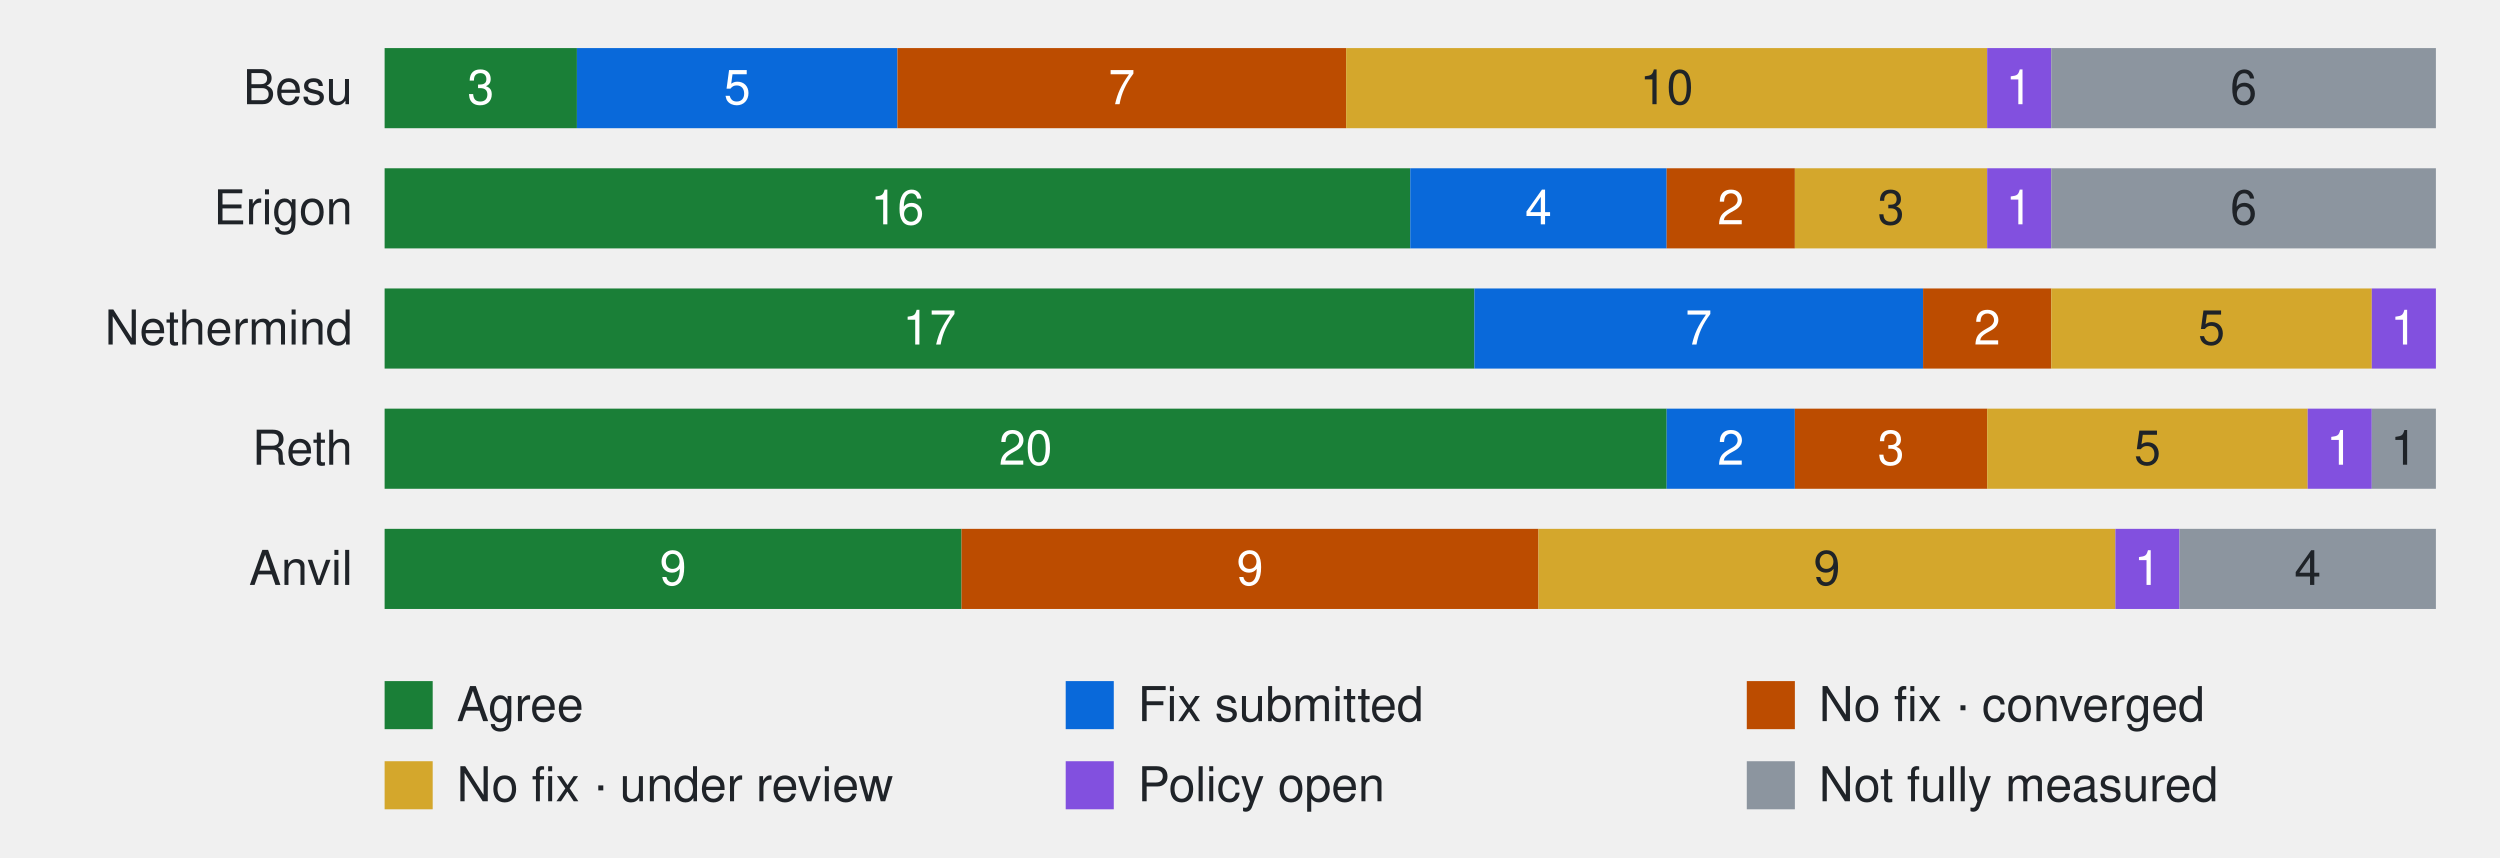
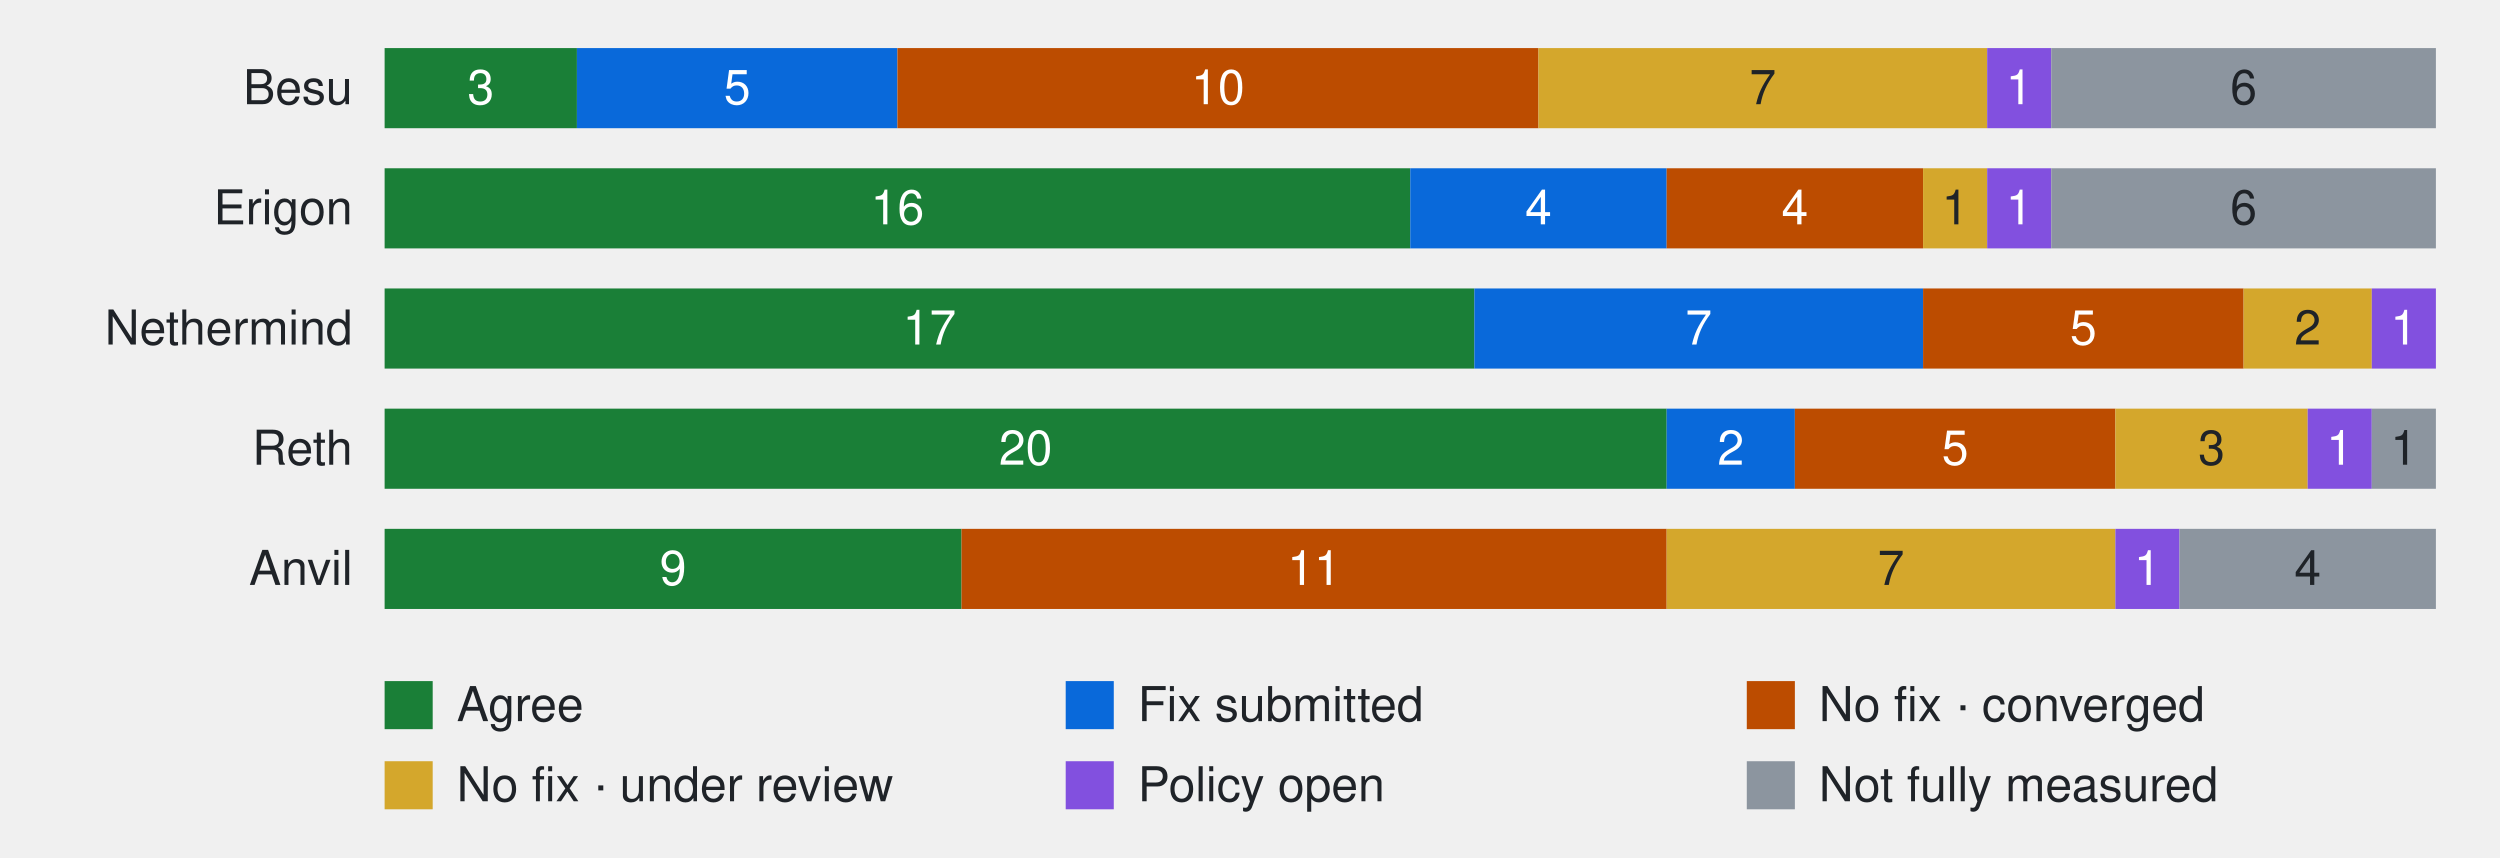
<svg xmlns="http://www.w3.org/2000/svg" width="624" height="214" viewBox="0 0 624 214" role="img" aria-labelledby="title">
  <style>text{font-family:-apple-system,BlinkMacSystemFont,"Segoe UI",Helvetica,Arial,sans-serif;font-size:12px}.label{fill:#1f2328}@media (prefers-color-scheme:dark){.label{fill:#e6edf3}}</style>
  <text class="label" x="88" y="26" text-anchor="end">Besu</text>
  <rect x="96" y="12" width="48" height="20" fill="#1a7f37" />
  <text x="120" y="26" text-anchor="middle" fill="#ffffff">3</text>
  <rect x="144" y="12" width="80" height="20" fill="#0969da" />
  <text x="184" y="26" text-anchor="middle" fill="#ffffff">5</text>
-   <rect x="224" y="12" width="112" height="20" fill="#bc4c00" />
-   <text x="280" y="26" text-anchor="middle" fill="#ffffff">7</text>
-   <rect x="336" y="12" width="160" height="20" fill="#d4a72c" />
-   <text x="416" y="26" text-anchor="middle" fill="#1f2328">10</text>
+   <rect x="224" y="12" width="160" height="20" fill="#bc4c00" />
+   <text x="304" y="26" text-anchor="middle" fill="#ffffff">10</text>
+   <rect x="384" y="12" width="112" height="20" fill="#d4a72c" />
+   <text x="440" y="26" text-anchor="middle" fill="#1f2328">7</text>
  <rect x="496" y="12" width="16" height="20" fill="#8250df" />
  <text x="504" y="26" text-anchor="middle" fill="#ffffff">1</text>
  <rect x="512" y="12" width="96" height="20" fill="#8c959f" />
  <text x="560" y="26" text-anchor="middle" fill="#1f2328">6</text>
  <text class="label" x="88" y="56" text-anchor="end">Erigon</text>
  <rect x="96" y="42" width="256" height="20" fill="#1a7f37" />
  <text x="224" y="56" text-anchor="middle" fill="#ffffff">16</text>
  <rect x="352" y="42" width="64" height="20" fill="#0969da" />
  <text x="384" y="56" text-anchor="middle" fill="#ffffff">4</text>
-   <rect x="416" y="42" width="32" height="20" fill="#bc4c00" />
-   <text x="432" y="56" text-anchor="middle" fill="#ffffff">2</text>
-   <rect x="448" y="42" width="48" height="20" fill="#d4a72c" />
-   <text x="472" y="56" text-anchor="middle" fill="#1f2328">3</text>
+   <rect x="416" y="42" width="64" height="20" fill="#bc4c00" />
+   <text x="448" y="56" text-anchor="middle" fill="#ffffff">4</text>
+   <rect x="480" y="42" width="16" height="20" fill="#d4a72c" />
+   <text x="488" y="56" text-anchor="middle" fill="#1f2328">1</text>
  <rect x="496" y="42" width="16" height="20" fill="#8250df" />
  <text x="504" y="56" text-anchor="middle" fill="#ffffff">1</text>
  <rect x="512" y="42" width="96" height="20" fill="#8c959f" />
  <text x="560" y="56" text-anchor="middle" fill="#1f2328">6</text>
  <text class="label" x="88" y="86" text-anchor="end">Nethermind</text>
  <rect x="96" y="72" width="272" height="20" fill="#1a7f37" />
  <text x="232" y="86" text-anchor="middle" fill="#ffffff">17</text>
  <rect x="368" y="72" width="112" height="20" fill="#0969da" />
  <text x="424" y="86" text-anchor="middle" fill="#ffffff">7</text>
-   <rect x="480" y="72" width="32" height="20" fill="#bc4c00" />
-   <text x="496" y="86" text-anchor="middle" fill="#ffffff">2</text>
-   <rect x="512" y="72" width="80" height="20" fill="#d4a72c" />
-   <text x="552" y="86" text-anchor="middle" fill="#1f2328">5</text>
+   <rect x="480" y="72" width="80" height="20" fill="#bc4c00" />
+   <text x="520" y="86" text-anchor="middle" fill="#ffffff">5</text>
+   <rect x="560" y="72" width="32" height="20" fill="#d4a72c" />
+   <text x="576" y="86" text-anchor="middle" fill="#1f2328">2</text>
  <rect x="592" y="72" width="16" height="20" fill="#8250df" />
  <text x="600" y="86" text-anchor="middle" fill="#ffffff">1</text>
  <text class="label" x="88" y="116" text-anchor="end">Reth</text>
  <rect x="96" y="102" width="320" height="20" fill="#1a7f37" />
  <text x="256" y="116" text-anchor="middle" fill="#ffffff">20</text>
  <rect x="416" y="102" width="32" height="20" fill="#0969da" />
  <text x="432" y="116" text-anchor="middle" fill="#ffffff">2</text>
-   <rect x="448" y="102" width="48" height="20" fill="#bc4c00" />
-   <text x="472" y="116" text-anchor="middle" fill="#ffffff">3</text>
-   <rect x="496" y="102" width="80" height="20" fill="#d4a72c" />
-   <text x="536" y="116" text-anchor="middle" fill="#1f2328">5</text>
+   <rect x="448" y="102" width="80" height="20" fill="#bc4c00" />
+   <text x="488" y="116" text-anchor="middle" fill="#ffffff">5</text>
+   <rect x="528" y="102" width="48" height="20" fill="#d4a72c" />
+   <text x="552" y="116" text-anchor="middle" fill="#1f2328">3</text>
  <rect x="576" y="102" width="16" height="20" fill="#8250df" />
  <text x="584" y="116" text-anchor="middle" fill="#ffffff">1</text>
  <rect x="592" y="102" width="16" height="20" fill="#8c959f" />
  <text x="600" y="116" text-anchor="middle" fill="#1f2328">1</text>
  <text class="label" x="88" y="146" text-anchor="end">Anvil</text>
  <rect x="96" y="132" width="144" height="20" fill="#1a7f37" />
  <text x="168" y="146" text-anchor="middle" fill="#ffffff">9</text>
-   <rect x="240" y="132" width="144" height="20" fill="#bc4c00" />
-   <text x="312" y="146" text-anchor="middle" fill="#ffffff">9</text>
-   <rect x="384" y="132" width="144" height="20" fill="#d4a72c" />
-   <text x="456" y="146" text-anchor="middle" fill="#1f2328">9</text>
+   <rect x="240" y="132" width="176" height="20" fill="#bc4c00" />
+   <text x="328" y="146" text-anchor="middle" fill="#ffffff">11</text>
+   <rect x="416" y="132" width="112" height="20" fill="#d4a72c" />
+   <text x="472" y="146" text-anchor="middle" fill="#1f2328">7</text>
  <rect x="528" y="132" width="16" height="20" fill="#8250df" />
  <text x="536" y="146" text-anchor="middle" fill="#ffffff">1</text>
  <rect x="544" y="132" width="64" height="20" fill="#8c959f" />
  <text x="576" y="146" text-anchor="middle" fill="#1f2328">4</text>
  <rect x="96" y="170" width="12" height="12" fill="#1a7f37" />
  <text class="label" x="114" y="180">Agree</text>
  <rect x="266" y="170" width="12" height="12" fill="#0969da" />
  <text class="label" x="284" y="180">Fix submitted</text>
  <rect x="436" y="170" width="12" height="12" fill="#bc4c00" />
  <text class="label" x="454" y="180">No fix · converged</text>
  <rect x="96" y="190" width="12" height="12" fill="#d4a72c" />
  <text class="label" x="114" y="200">No fix · under review</text>
  <rect x="266" y="190" width="12" height="12" fill="#8250df" />
  <text class="label" x="284" y="200">Policy open</text>
  <rect x="436" y="190" width="12" height="12" fill="#8c959f" />
  <text class="label" x="454" y="200">Not fully measured</text>
</svg>
